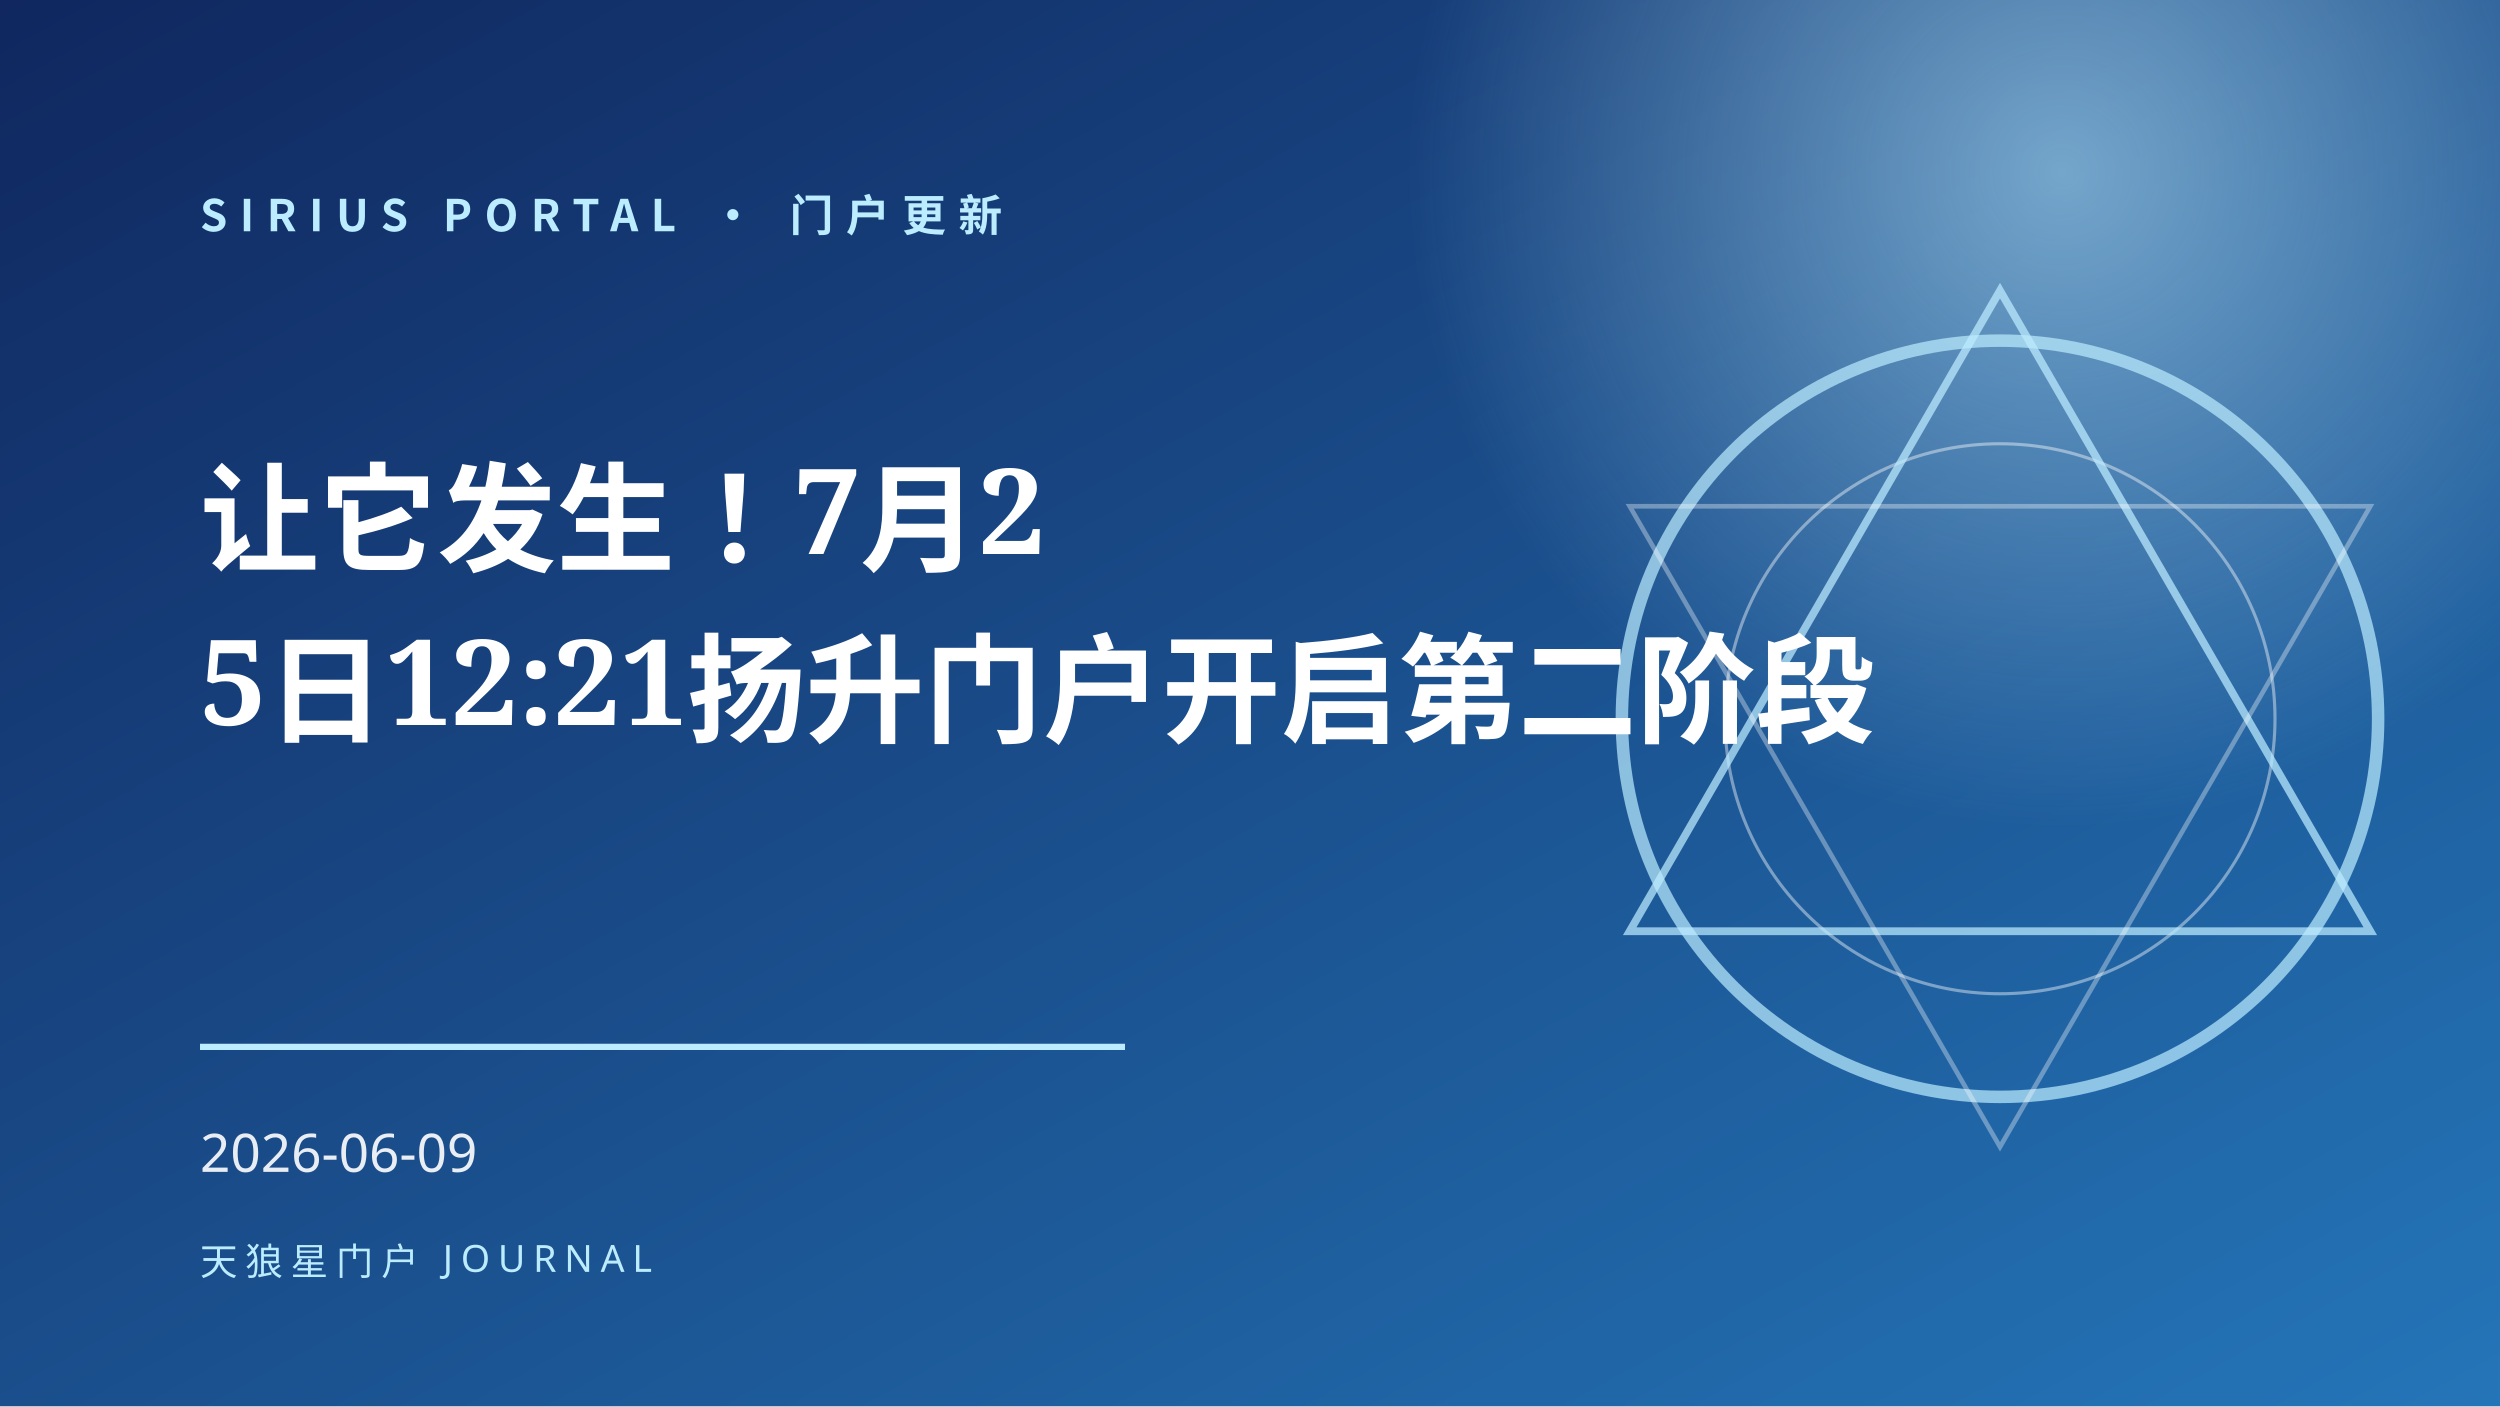
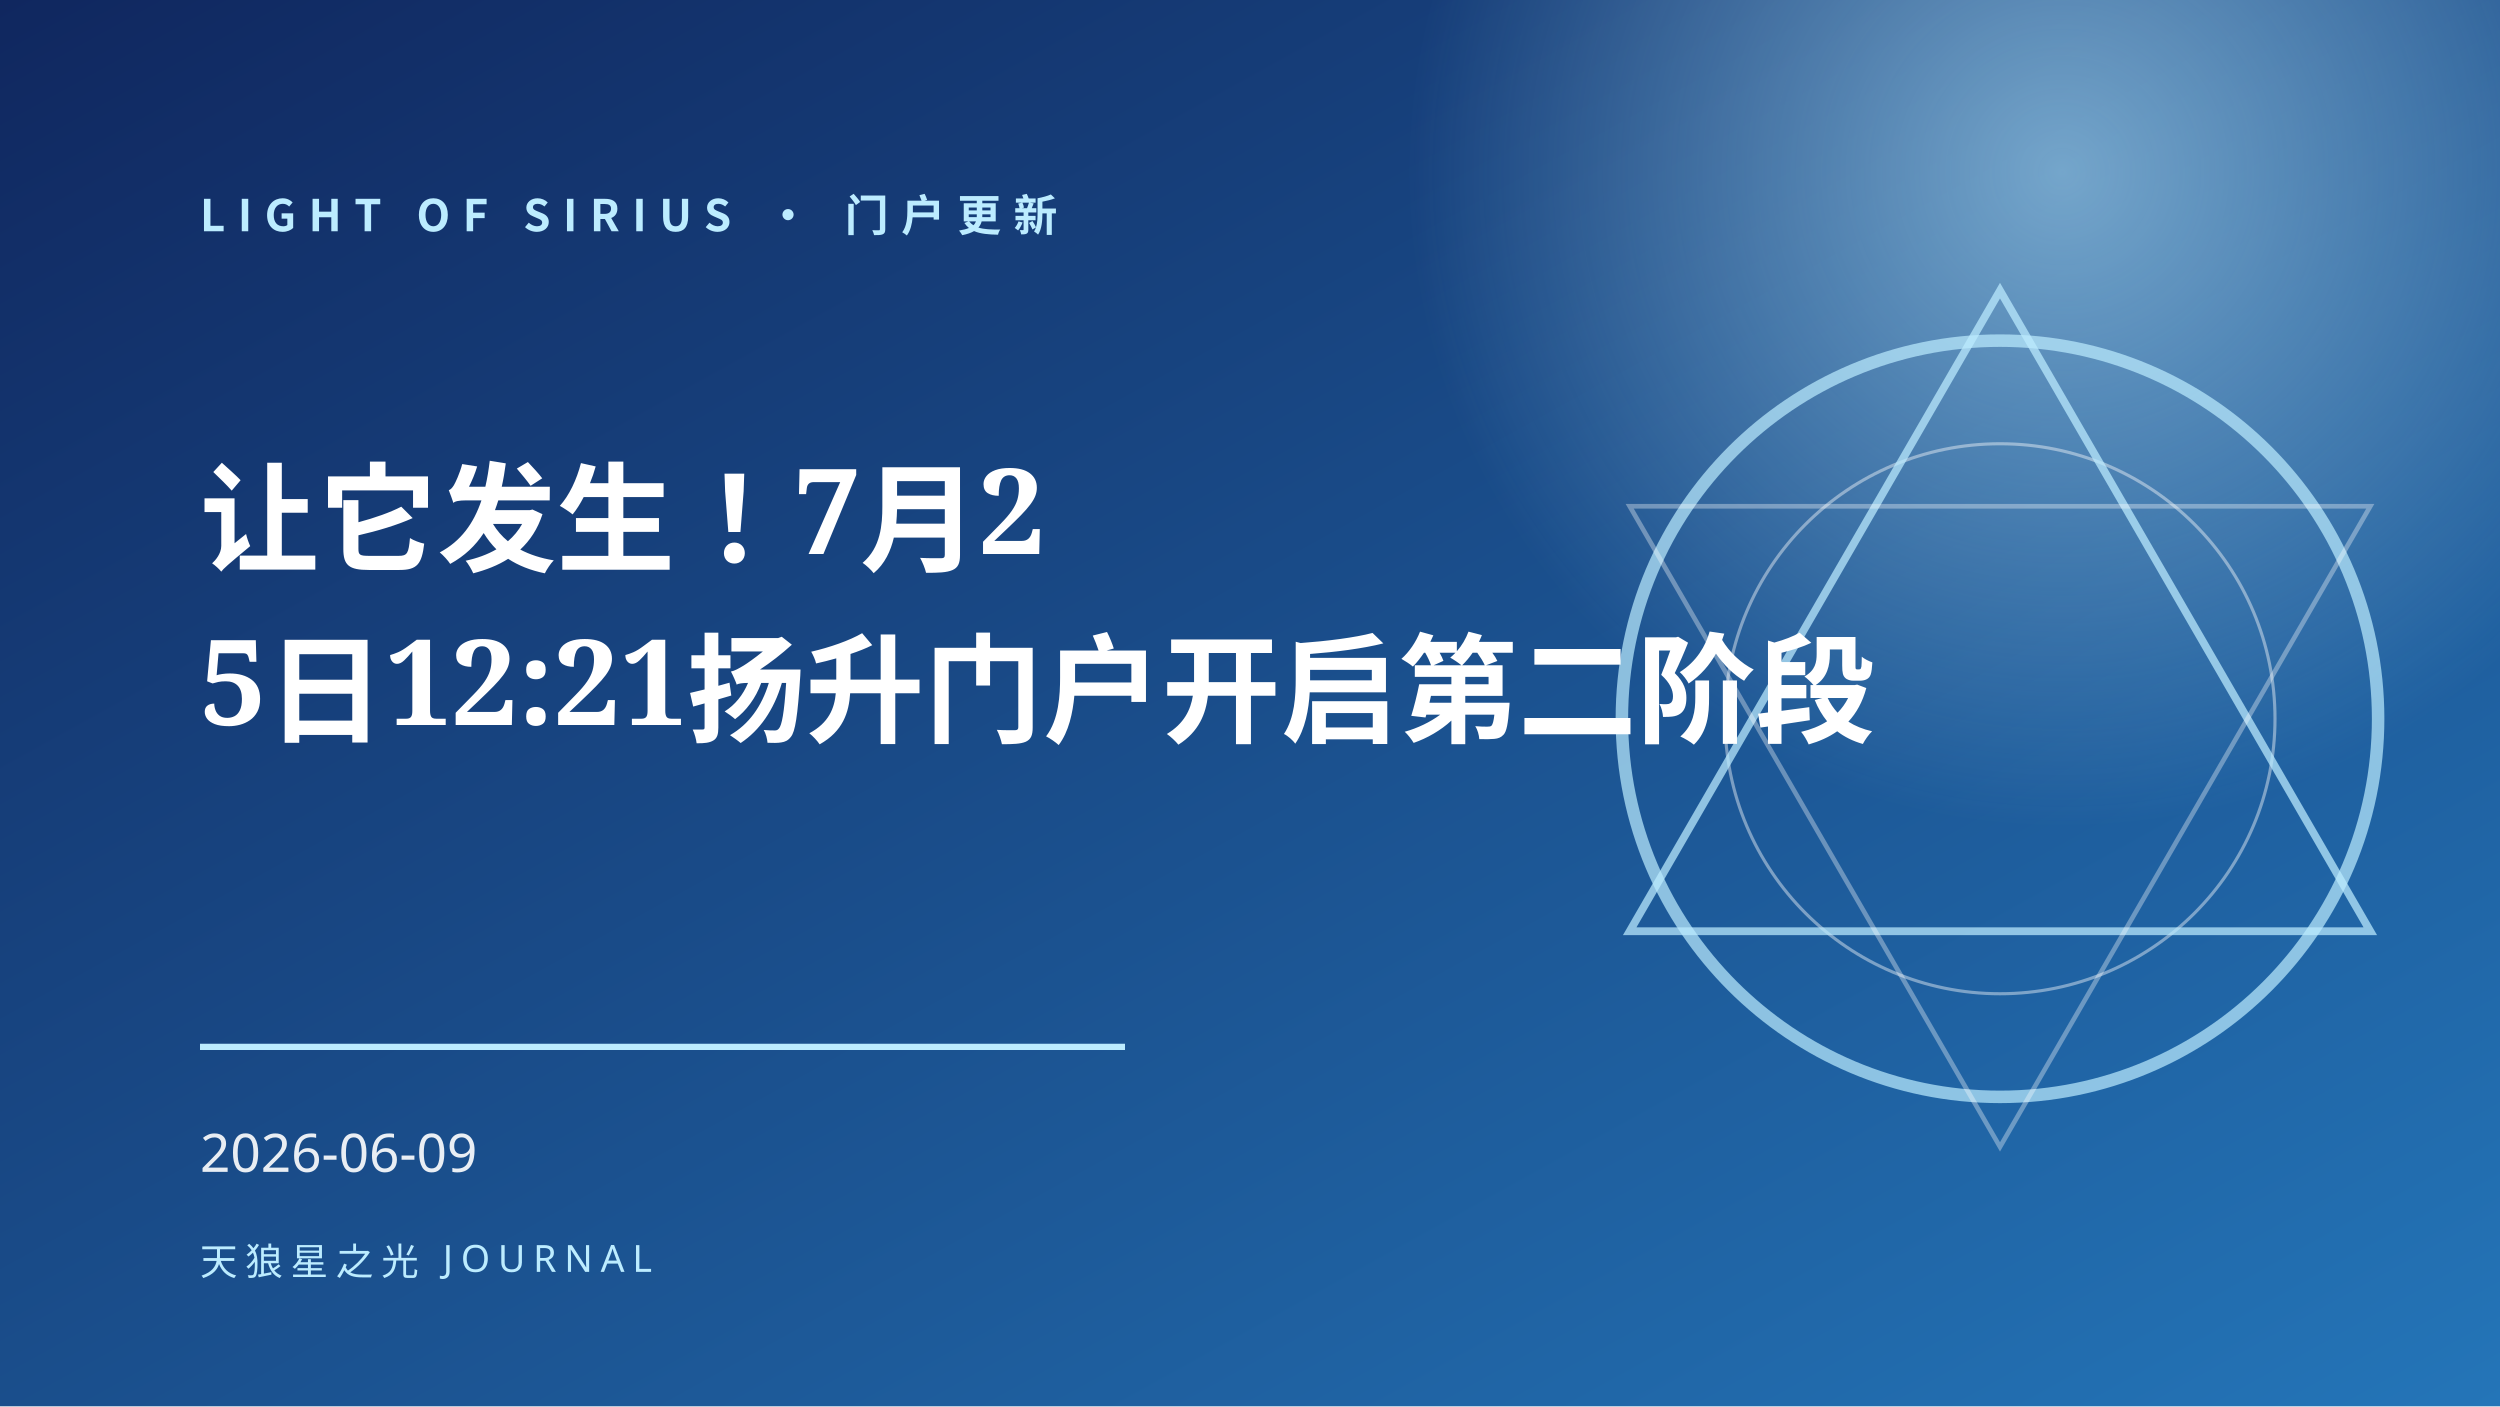
<svg xmlns="http://www.w3.org/2000/svg" width="1600" height="900" viewBox="0 0 1600 900" role="img" aria-label="让它发生！7月25日12:21扬升门户开启第二阶段">
  <defs>
    <linearGradient id="bg" x1="0" y1="0" x2="1" y2="1">
      <stop stop-color="#10275f" />
      <stop offset="1" stop-color="#2475b8" />
    </linearGradient>
    <radialGradient id="glow">
      <stop stop-color="#bcecff" stop-opacity=".56" />
      <stop offset="1" stop-color="#bcecff" stop-opacity="0" />
    </radialGradient>
  </defs>
  <rect width="1600" height="900" fill="url(#bg)" />
  <circle cx="1320" cy="110" r="420" fill="url(#glow)" />
  <circle cx="1280" cy="460" r="242" fill="none" stroke="#bcecff" stroke-width="8" opacity=".7" />
  <circle cx="1280" cy="460" r="176" fill="none" stroke="white" stroke-width="2" opacity=".42" />
  <path d="M1280 186 1517 596 1043 596Z" fill="none" stroke="#bcecff" stroke-width="5" opacity=".72" />
  <path d="M1043 324 1517 324 1280 734Z" fill="none" stroke="white" stroke-width="3" opacity=".34" />
-   <text x="128" y="148" fill="#bcecff" font-family="Microsoft YaHei, Noto Sans CJK SC, sans-serif" font-size="28" font-weight="700" letter-spacing="8">SIRIUS PORTAL · 门户更新</text>
+   <text x="128" y="148" fill="#bcecff" font-family="Microsoft YaHei, Noto Sans CJK SC, sans-serif" font-size="28" font-weight="700" letter-spacing="8">LIGHT OF SIRIUS · 门户更新</text>
  <text x="128" y="360" fill="white" font-family="STKaiti, KaiTi, Microsoft YaHei, serif" font-size="76" font-weight="700">
    <tspan x="128" dy="0">让它发生！7月2</tspan>
    <tspan x="128" dy="104">5日12:21扬升门户开启第二阶段</tspan>
  </text>
  <line x1="128" y1="670" x2="720" y2="670" stroke="#bcecff" stroke-width="4" />
  <text x="128" y="750" fill="white" opacity=".9" font-family="Microsoft YaHei, sans-serif" font-size="34">2026-06-09</text>
-   <text x="128" y="816" fill="#bcecff" font-family="Microsoft YaHei, sans-serif" font-size="24" letter-spacing="5">天狼星门户 JOURNAL</text>
+   <text x="128" y="816" fill="#bcecff" font-family="Microsoft YaHei, sans-serif" font-size="24" letter-spacing="5">天狼星之光 JOURNAL</text>
</svg>
